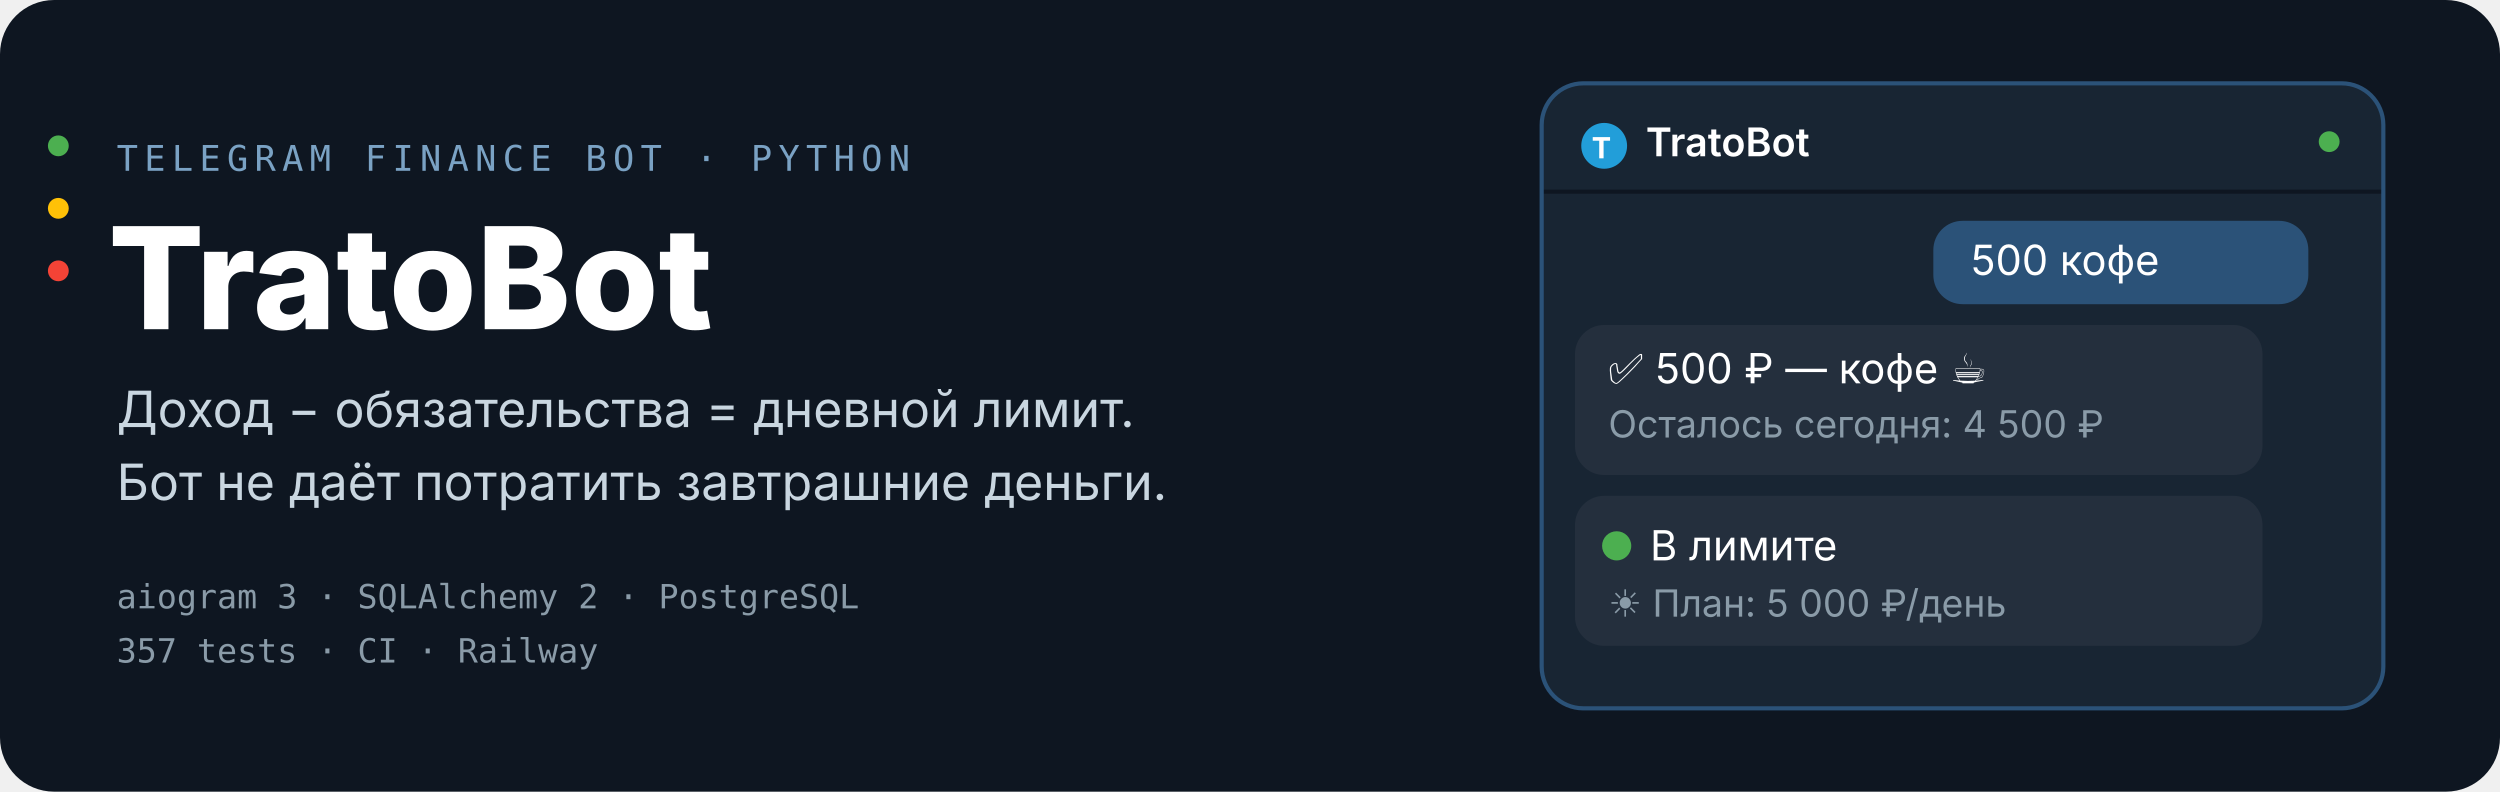
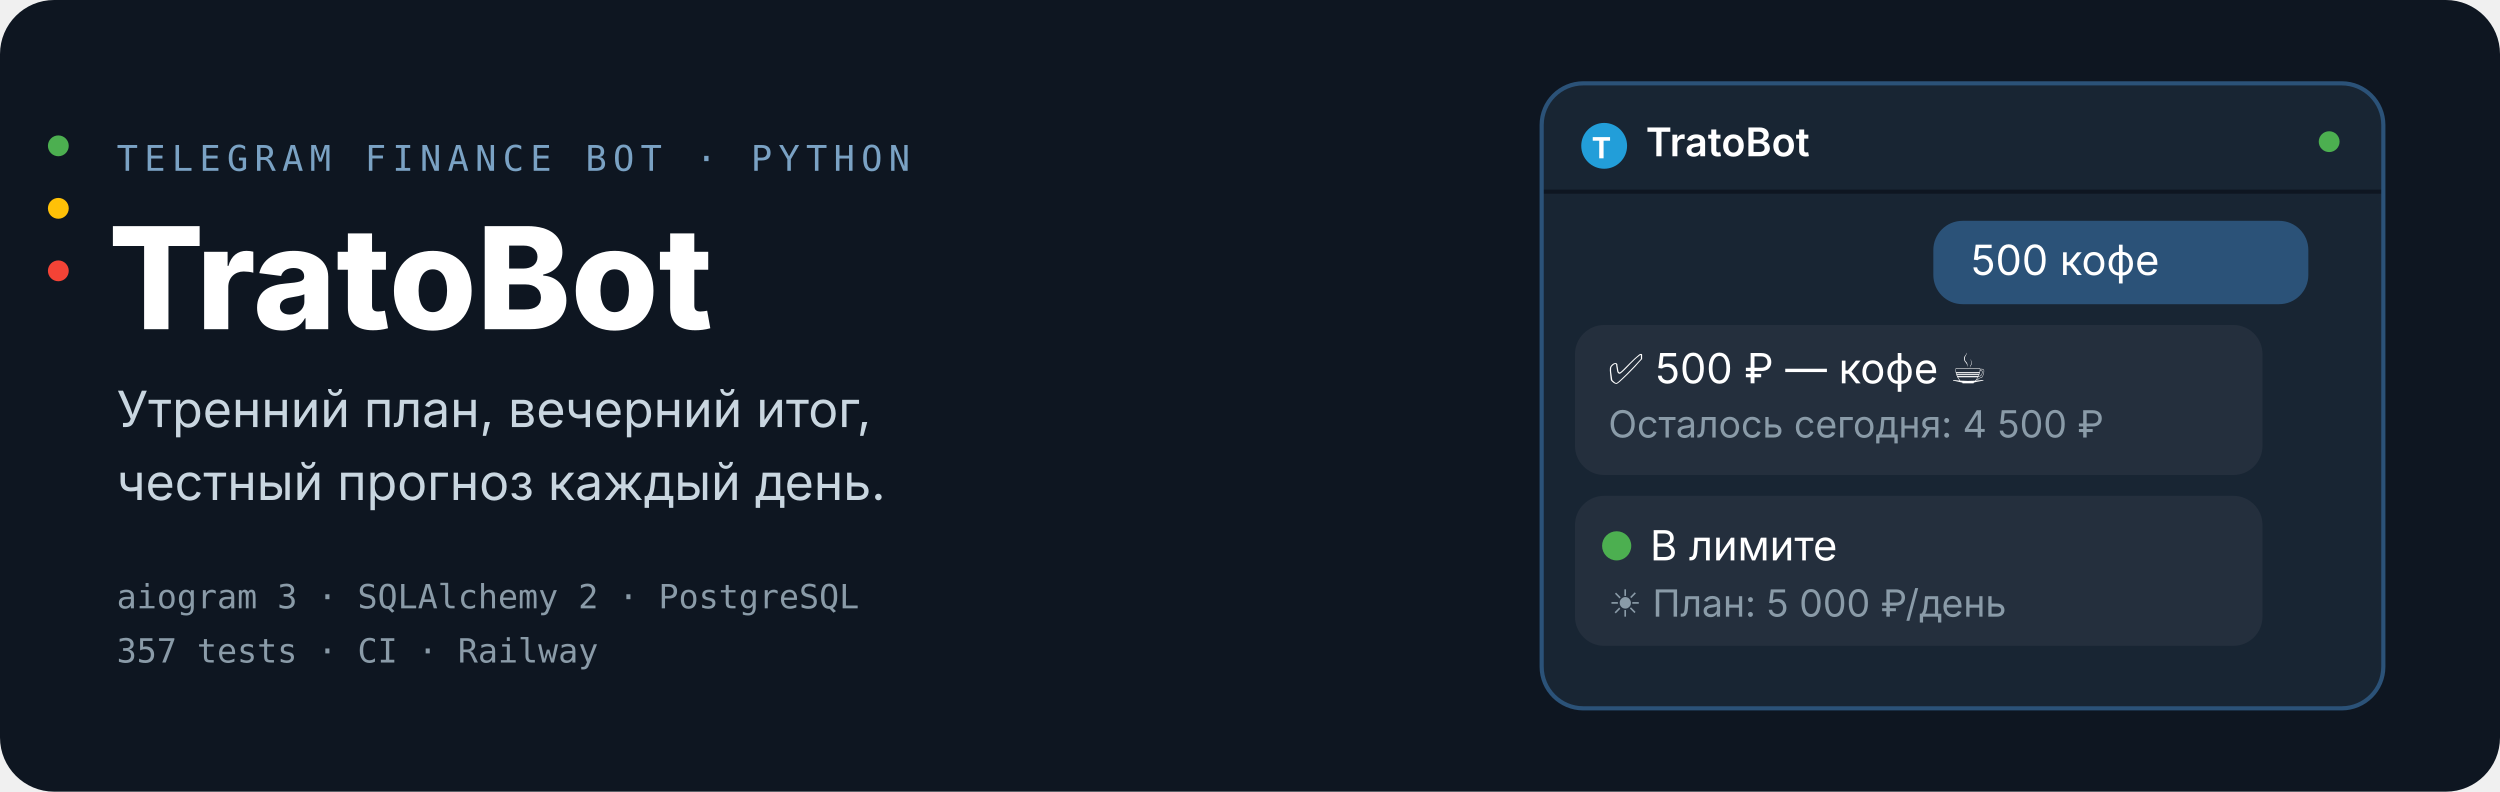
<svg xmlns="http://www.w3.org/2000/svg" width="1200" height="380" viewBox="0 0 1200 380" role="img" aria-labelledby="title desc">
  <defs>
    <clipPath id="card">
      <rect x="740" y="40" width="404" height="300" rx="20" />
    </clipPath>
  </defs>
  <rect width="1200" height="380" rx="26" fill="#0E1621" />
  <circle cx="28" cy="70" r="5" fill="#4CAF50" />
  <circle cx="28" cy="100" r="5" fill="#FFC107" />
  <circle cx="28" cy="130" r="5" fill="#F44336" />
  <g id="title-block" font-family="-apple-system, BlinkMacSystemFont, 'Segoe UI', sans-serif">
    <text x="56" y="82" font-family="ui-monospace, Menlo, monospace" font-size="17" letter-spacing="3" fill="#7AA2C4">TELEGRAM FINANCE BOT · PYTHON</text>
    <text x="52" y="158" font-size="68" font-weight="800" fill="#FFFFFF">TratoBot</text>
-     <text x="56" y="205" font-size="24" fill="#C9D6E0">Доход − обязательства = дневной лимит.</text>
-     <text x="56" y="240" font-size="24" fill="#C9D6E0">Бот не даёт потратить завтрашние деньги.</text>
+     <text x="56" y="205" font-size="24" fill="#C9D6E0">Утренний план, вечерний итог,</text>
+     <text x="56" y="240" font-size="24" fill="#C9D6E0">честный прогноз каждый день.</text>
    <g font-family="ui-monospace, Menlo, monospace" font-size="16" fill="#8A9BA8">
      <text x="56" y="292">aiogram 3 · SQLAlchemy 2 · PostgreSQL</text>
      <text x="56" y="318">357 tests · CI · Railway</text>
    </g>
  </g>
  <g id="project-proof">
    <rect x="740" y="40" width="404" height="300" rx="20" fill="#182533" />
    <circle cx="770" cy="70" r="11" fill="#229ED9" />
    <text x="764" y="76" font-family="-apple-system, 'Segoe UI', sans-serif" font-size="14" font-weight="700" fill="#FFFFFF">T</text>
    <text x="790" y="75" font-family="-apple-system, 'Segoe UI', sans-serif" font-size="19" font-weight="600" fill="#FFFFFF">TratoBot</text>
    <circle cx="1118" cy="68" r="5" fill="#4CAF50" />
    <line x1="740" y1="92" x2="1144" y2="92" stroke="#0E1621" stroke-width="2" />
    <g clip-path="url(#card)" font-family="-apple-system, 'Segoe UI', sans-serif">
      <rect x="928" y="106" width="180" height="40" rx="14" fill="#2B5278" />
      <text x="946" y="132" font-size="20" fill="#FFFFFF">500 кофе</text>
      <rect x="756" y="156" width="330" height="72" rx="14" fill="#242F3D" />
      <text x="772" y="184" font-size="20" fill="#FFFFFF">✅ 500 ₽ — кофе ☕</text>
      <text x="772" y="210" font-size="18" fill="#8A9BA8">Осталось сегодня: 4 500 ₽</text>
      <rect x="756" y="238" width="330" height="72" rx="14" fill="#242F3D" />
      <circle cx="776" cy="262" r="7" fill="#4CAF50" />
      <text x="792" y="269" font-size="20" fill="#FFFFFF">В лимите</text>
      <text x="772" y="296" font-size="18" fill="#8A9BA8">☀️ План: 5 000 ₽/день</text>
    </g>
    <rect x="740" y="40" width="404" height="300" rx="20" fill="none" stroke="#2B5278" stroke-width="2" />
  </g>
</svg>
